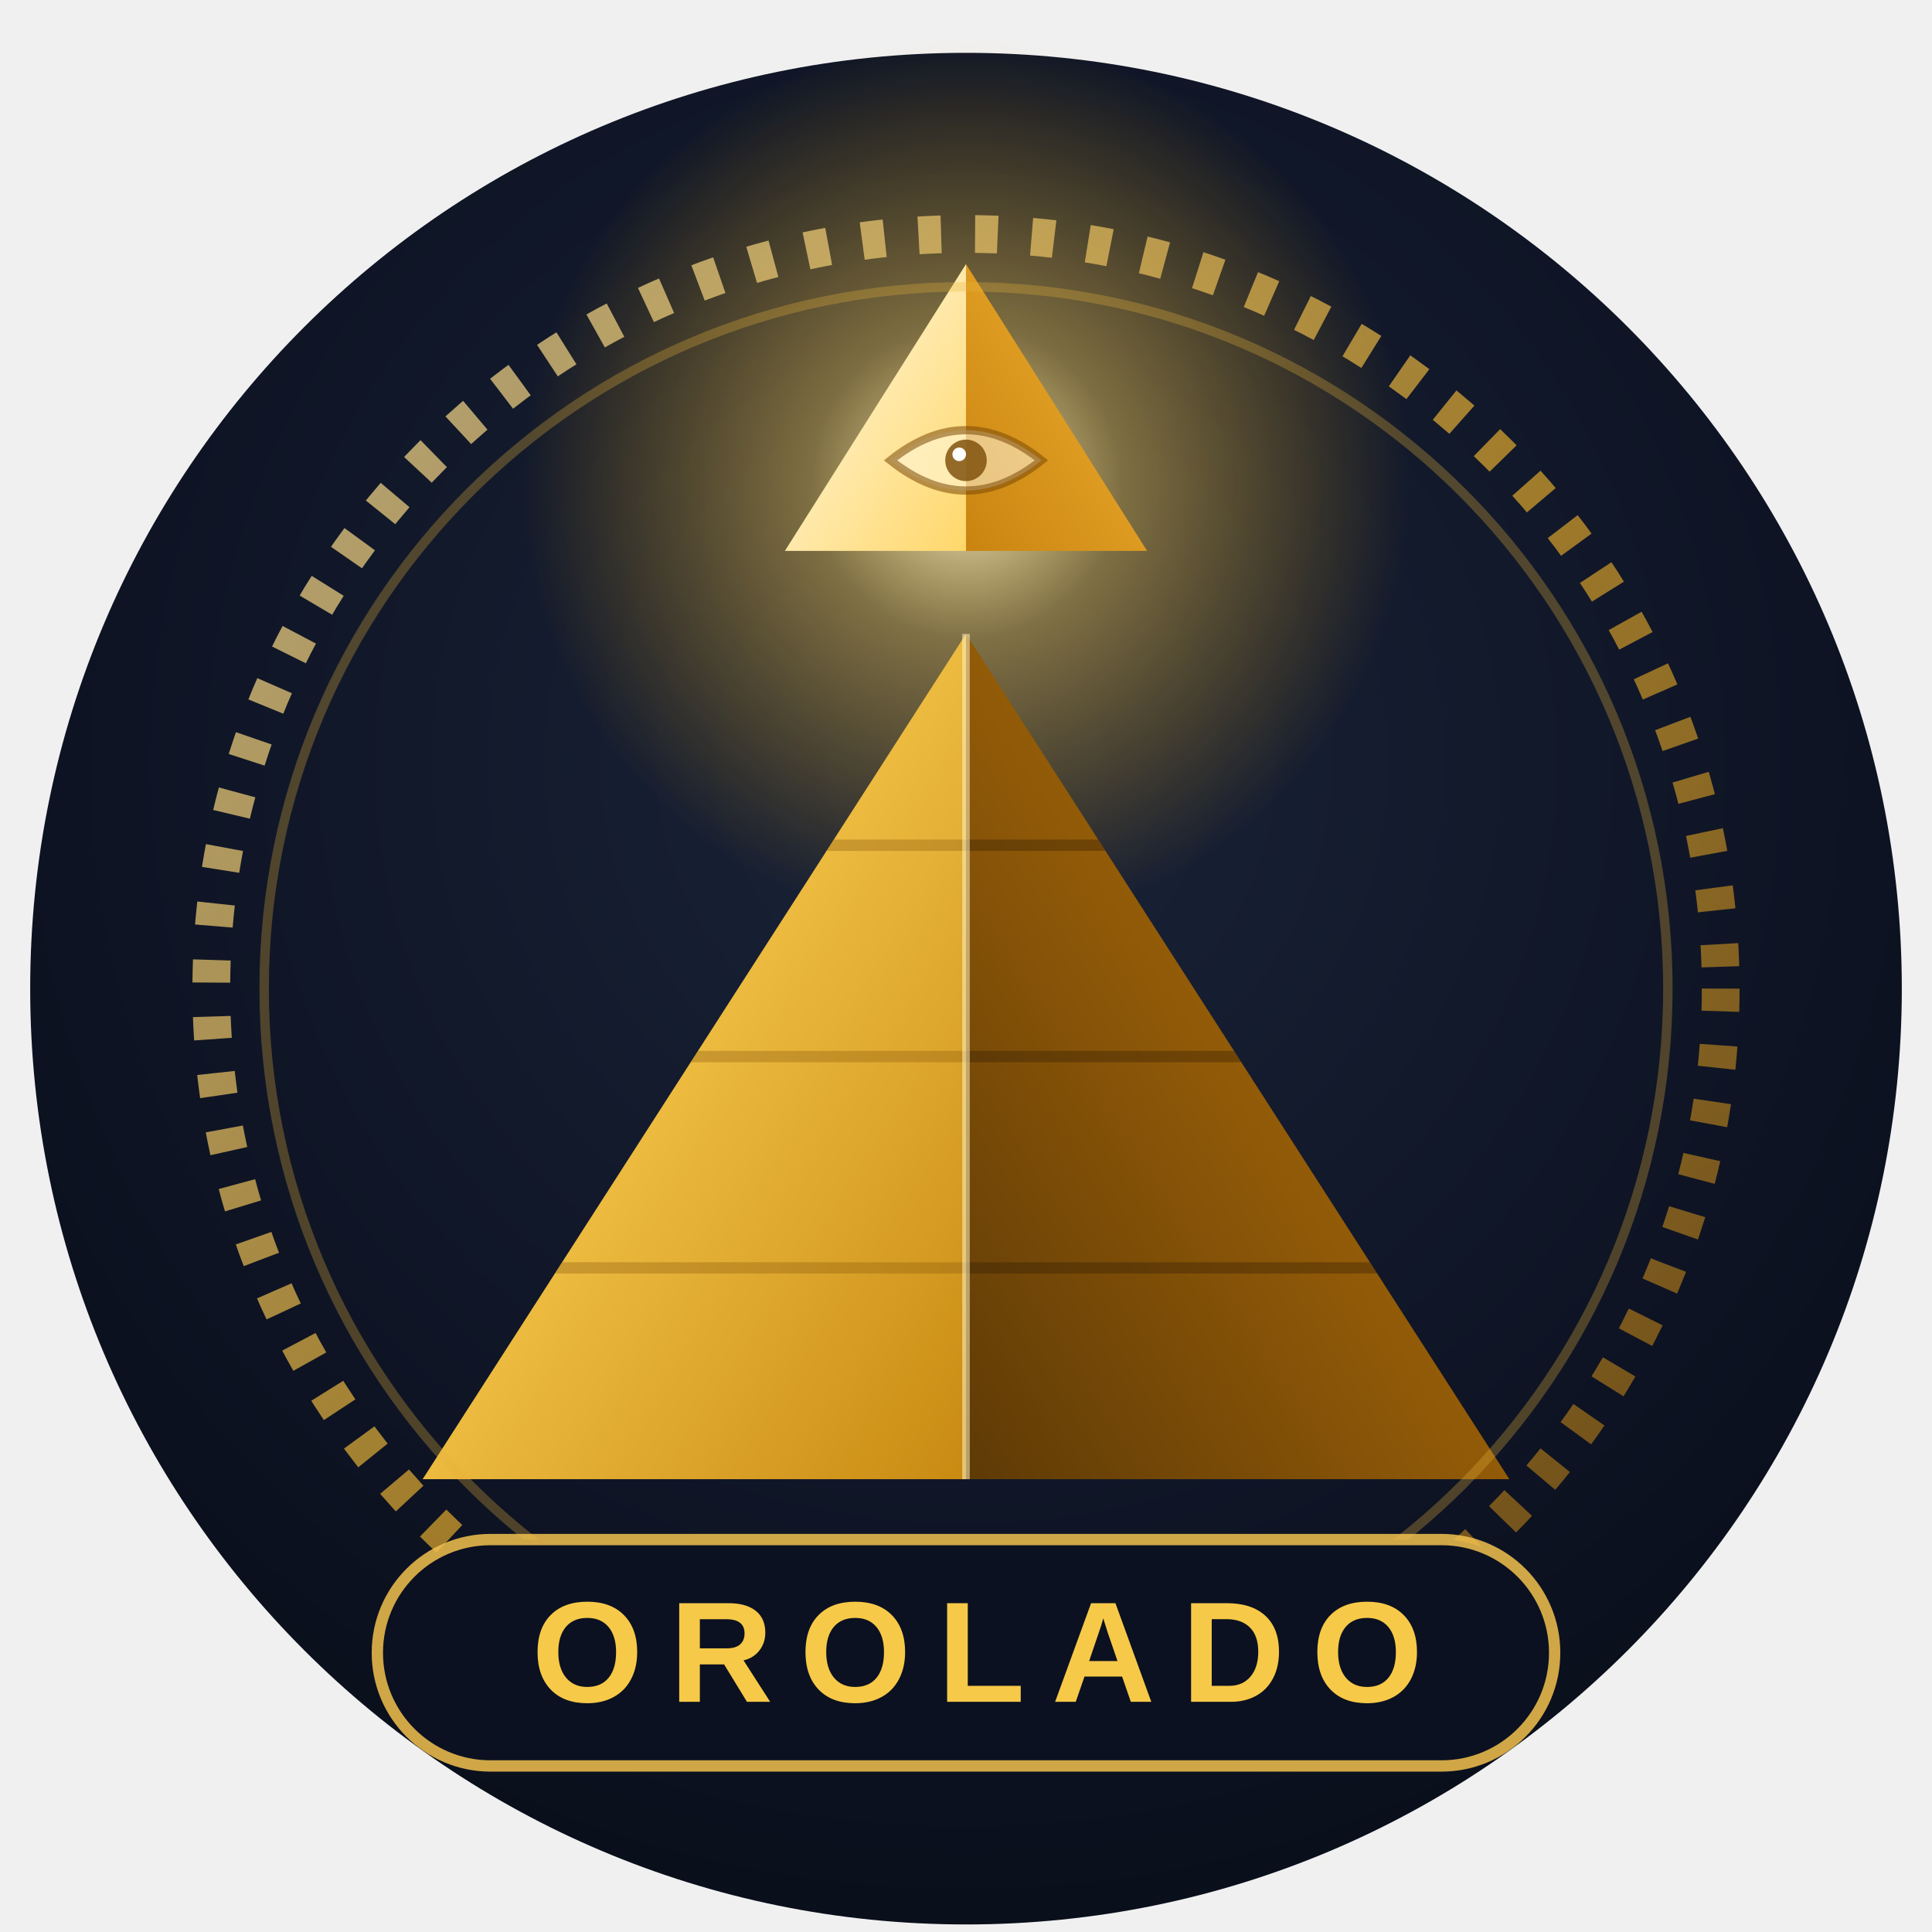
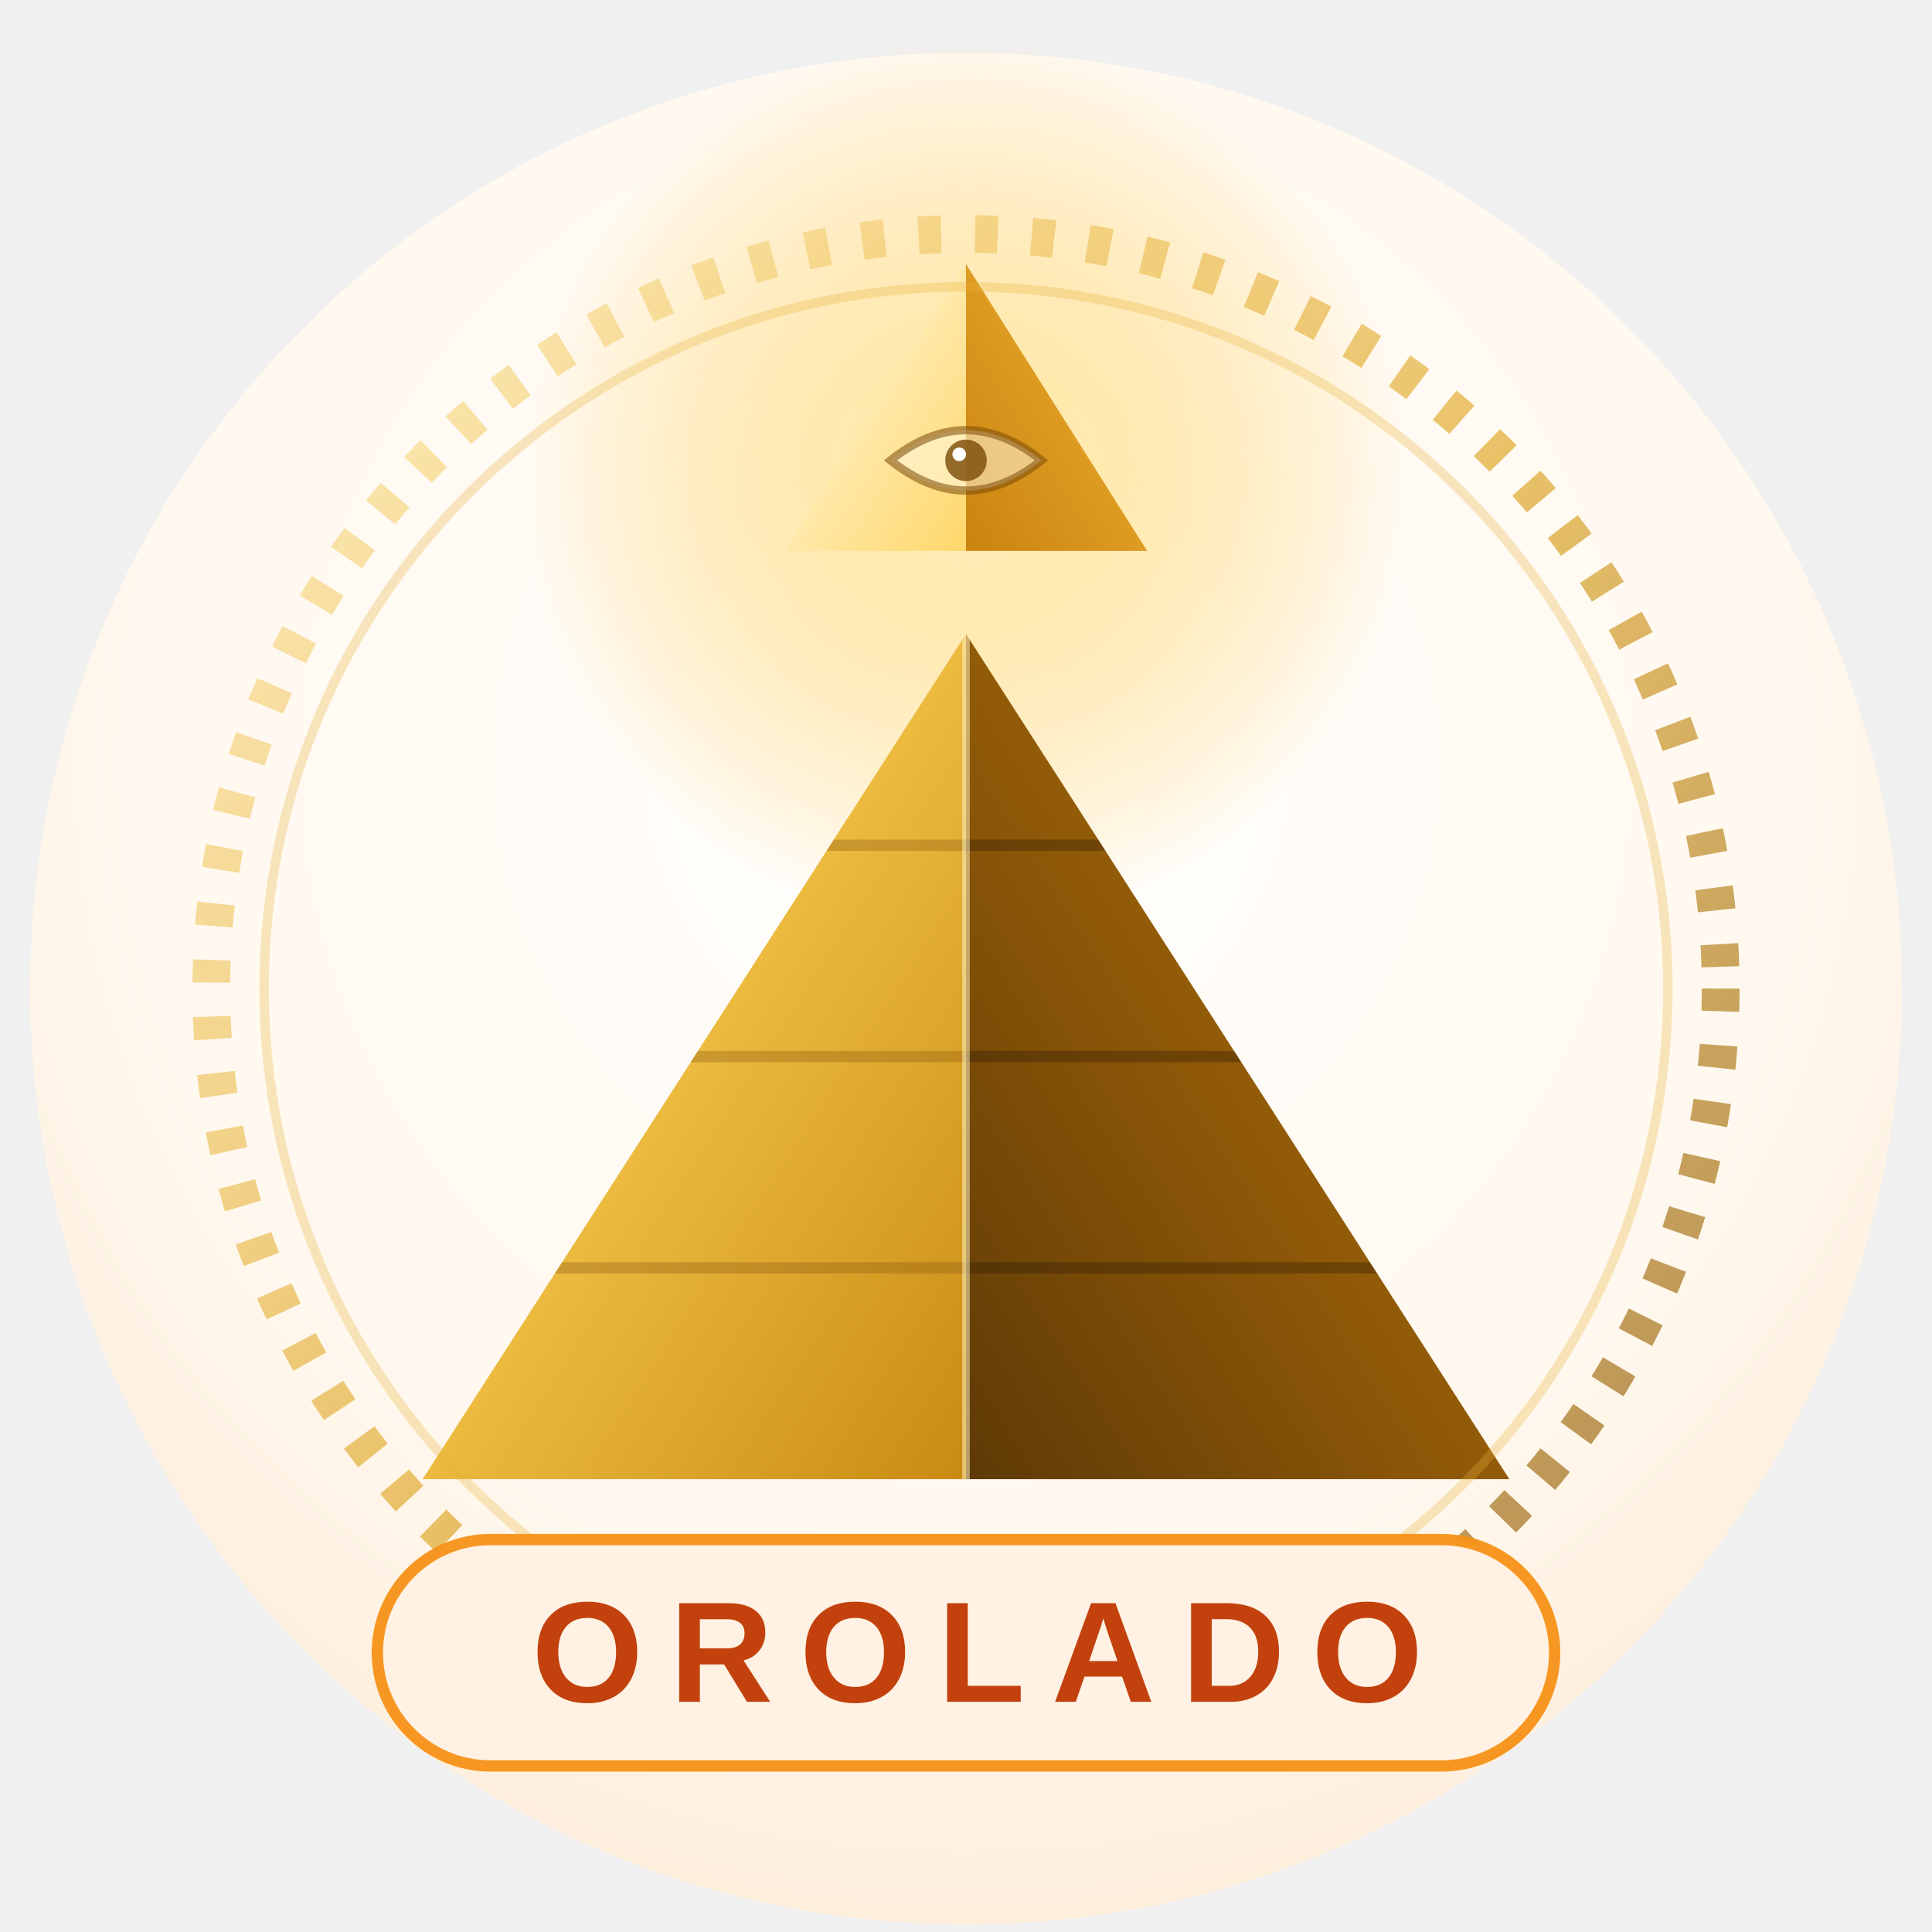
<svg xmlns="http://www.w3.org/2000/svg" viewBox="0 0 512 512">
  <defs>
    <radialGradient id="bgA" cx="50%" cy="38%" r="75%">
-       <stop offset="0" stop-color="#1A2338" />
-       <stop offset=".6" stop-color="#0E1424" />
-       <stop offset="1" stop-color="#070B15" />
+       <stop offset="0" stop-color="#FFFFFF" />
+       <stop offset=".6" stop-color="#FFF8EE" />
+       <stop offset="1" stop-color="#FDE7CF" />
    </radialGradient>
    <linearGradient id="ringA" x1="0" y1="0" x2="1" y2="1">
      <stop offset="0" stop-color="#FFE9A8" />
      <stop offset=".5" stop-color="#E0A92E" />
      <stop offset="1" stop-color="#8A5A12" />
    </linearGradient>
    <linearGradient id="faceL" x1="0" y1="0" x2="1" y2="1">
      <stop offset="0" stop-color="#FFF1BF" />
      <stop offset=".35" stop-color="#F6C94D" />
      <stop offset="1" stop-color="#C98A12" />
    </linearGradient>
    <linearGradient id="faceR" x1="1" y1="0" x2="0" y2="1">
      <stop offset="0" stop-color="#B8780C" />
      <stop offset=".55" stop-color="#8E5808" />
      <stop offset="1" stop-color="#5E3A06" />
    </linearGradient>
    <linearGradient id="capL" x1="0" y1="0" x2="1" y2="1">
      <stop offset="0" stop-color="#FFFBEA" />
      <stop offset="1" stop-color="#FFD76A" />
    </linearGradient>
    <linearGradient id="capR" x1="1" y1="0" x2="0" y2="1">
      <stop offset="0" stop-color="#F2B233" />
      <stop offset="1" stop-color="#C98410" />
    </linearGradient>
    <radialGradient id="haloA" cx="50%" cy="50%" r="50%">
      <stop offset="0" stop-color="#FFF6D0" stop-opacity=".95" />
      <stop offset=".35" stop-color="#FFD35A" stop-opacity=".45" />
      <stop offset="1" stop-color="#FFB300" stop-opacity="0" />
    </radialGradient>
    <clipPath id="clipL">
      <path d="M256 168 L112 392 L256 392 Z" />
    </clipPath>
    <clipPath id="clipR">
      <path d="M256 168 L256 392 L400 392 Z" />
    </clipPath>
  </defs>
  <circle cx="256" cy="262" r="248" fill="url(#bgA)" />
  <circle cx="256" cy="128" r="118" fill="url(#haloA)" />
  <path d="M256 168 L112 392 L256 392 Z" fill="url(#faceL)" />
  <path d="M256 168 L256 392 L400 392 Z" fill="url(#faceR)" />
  <g clip-path="url(#clipL)" stroke="#8A5A10" stroke-opacity=".35" stroke-width="3">
    <path d="M100 224 H260 M100 280 H260 M100 336 H260" />
  </g>
  <g clip-path="url(#clipR)" stroke="#2E1C03" stroke-opacity=".35" stroke-width="3">
    <path d="M252 224 H412 M252 280 H412 M252 336 H412" />
  </g>
  <path d="M256 168 L256 392" stroke="#FFF1BF" stroke-opacity=".55" stroke-width="2" />
  <path d="M256 70 L208 146 L256 146 Z" fill="url(#capL)" />
  <path d="M256 70 L256 146 L304 146 Z" fill="url(#capR)" />
  <path d="M236 122 Q256 106 276 122 Q256 138 236 122 Z" fill="#FFF8DD" fill-opacity=".55" stroke="#7A4A06" stroke-opacity=".55" stroke-width="2.2" />
  <circle cx="256" cy="122" r="5.5" fill="#7A4A06" fill-opacity=".8" />
  <circle cx="254.2" cy="120.4" r="1.8" fill="#FFFFFF" />
  <circle cx="256" cy="262" r="200" fill="none" stroke="url(#ringA)" stroke-width="10" stroke-dasharray="6 9" opacity=".7" />
  <circle cx="256" cy="262" r="186" fill="none" stroke="#E6B23A" stroke-opacity=".3" stroke-width="2.5" />
-   <rect x="100" y="408" width="312" height="60" rx="30" fill="#0B1120" stroke="#F2C14E" stroke-opacity=".85" stroke-width="3" />
-   <text x="259" y="451" font-family="Arial, Helvetica, sans-serif" font-weight="900" font-size="38" letter-spacing="7" fill="#F7C948" text-anchor="middle" text-rendering="geometricPrecision">OROLADO</text>
+   <rect x="100" y="408" width="312" height="60" rx="30" fill="#FFF1E3" stroke="#F7931A" stroke-opacity=".95" stroke-width="3" />
+   <text x="259" y="451" font-family="Arial, Helvetica, sans-serif" font-weight="900" font-size="38" letter-spacing="7" fill="#C2410C" text-anchor="middle" text-rendering="geometricPrecision">OROLADO</text>
  <path d="M104 398 H408" stroke="url(#ringA)" stroke-width="6" stroke-linecap="round" opacity=".9" />
</svg>
